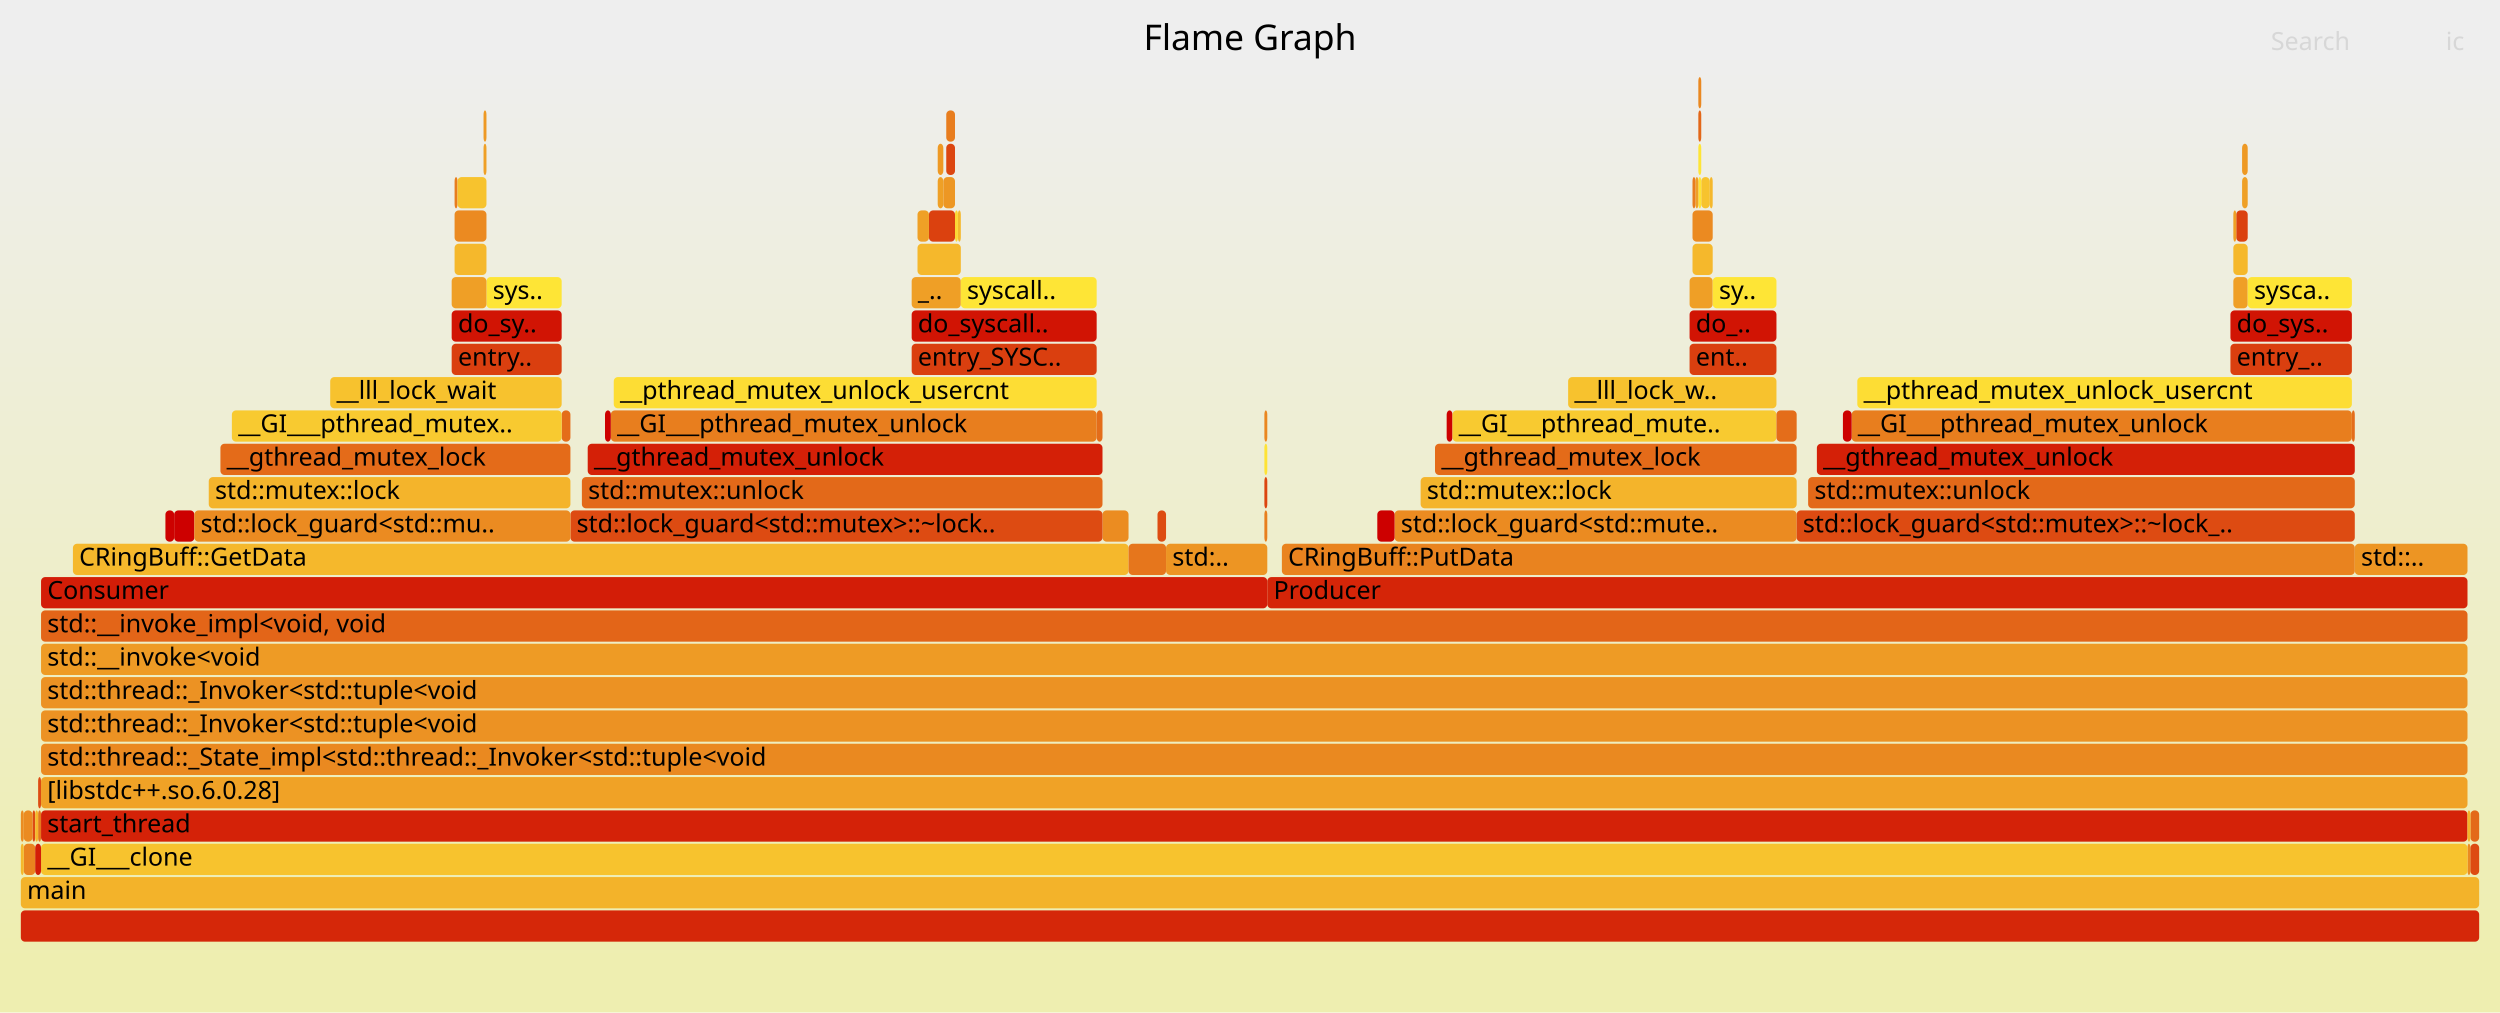
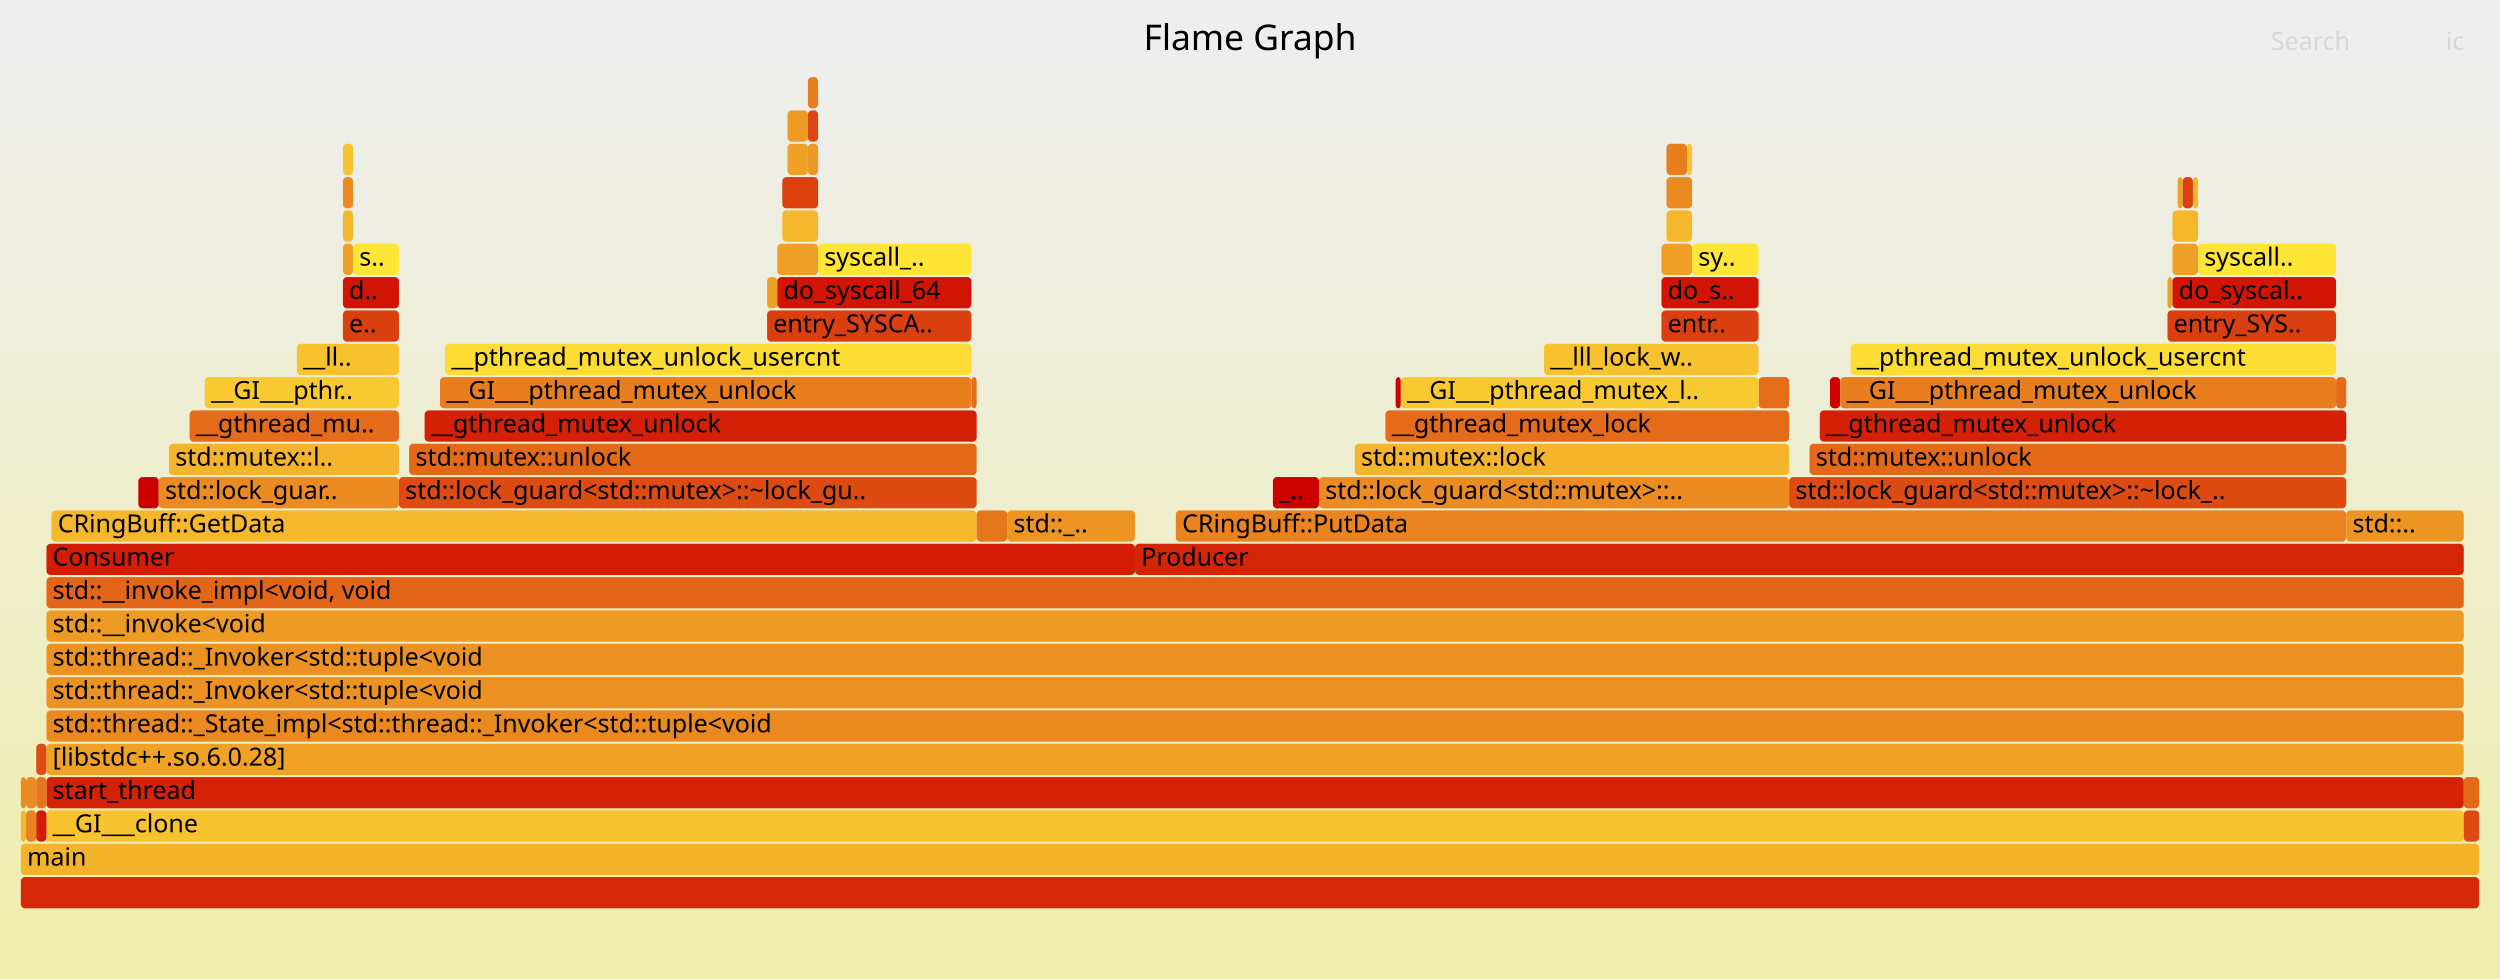
- <svg xmlns="http://www.w3.org/2000/svg" version="1.1" width="1200" height="486" viewBox="0 0 1200 486">
+ <svg xmlns="http://www.w3.org/2000/svg" version="1.1" width="1200" height="470" viewBox="0 0 1200 470">
  <defs>
    <linearGradient id="background" y1="0" y2="1" x1="0" x2="0">
      <stop stop-color="#eeeeee" offset="5%" />
      <stop stop-color="#eeeeb0" offset="95%" />
    </linearGradient>
  </defs>
  <style type="text/css">
	text { font-family:Verdana; font-size:12px; fill:rgb(0,0,0); }
	#search, #ignorecase { opacity:0.1; cursor:pointer; }
	#search:hover, #search.show, #ignorecase:hover, #ignorecase.show { opacity:1; }
	#subtitle { text-anchor:middle; font-color:rgb(160,160,160); }
	#title { text-anchor:middle; font-size:17px}
	#unzoom { cursor:pointer; }
	#frames &gt; *:hover { stroke:black; stroke-width:0.5; cursor:pointer; }
	.hide { display:none; }
	.parent { opacity:0.5; }
</style>
-   <rect x="0.0" y="0" width="1200.0" height="486.0" fill="url(#background)" />
+   <rect x="0.0" y="0" width="1200.0" height="470.0" fill="url(#background)" />
  <text id="title" x="600.00" y="24">Flame Graph</text>
-   <text id="details" x="10.00" y="469"> </text>
+   <text id="details" x="10.00" y="453"> </text>
  <text id="unzoom" x="10.00" y="24" class="hide">Reset Zoom</text>
  <text id="search" x="1090.00" y="24">Search</text>
  <text id="ignorecase" x="1174.00" y="24">ic</text>
-   <text id="matched" x="1090.00" y="469"> </text>
+   <text id="matched" x="1090.00" y="453"> </text>
  <g id="frames">
    <g>
-       <rect x="694.4" y="197" width="2.8" height="15.0" fill="rgb(205,1,0)" rx="2" ry="2" />
-       <text x="697.40" y="207.5" />
-     </g>
-     <g>
-       <rect x="437.6" y="165" width="88.8" height="15.0" fill="rgb(218,63,15)" rx="2" ry="2" />
-       <text x="440.58" y="175.5">entry_SYSC..</text>
-     </g>
-     <g>
-       <rect x="19.7" y="341" width="1164.7" height="15.0" fill="rgb(236,146,35)" rx="2" ry="2" />
-       <text x="22.72" y="351.5">std::thread::_Invoker&lt;std::tuple&lt;void </text>
-     </g>
-     <g>
-       <rect x="891.5" y="181" width="237.4" height="15.0" fill="rgb(253,221,52)" rx="2" ry="2" />
-       <text x="894.53" y="191.5">__pthread_mutex_unlock_usercnt</text>
-     </g>
-     <g>
-       <rect x="437.6" y="133" width="23.6" height="15.0" fill="rgb(239,159,38)" rx="2" ry="2" />
-       <text x="440.58" y="143.5">_..</text>
-     </g>
-     <g>
-       <rect x="437.6" y="149" width="88.8" height="15.0" fill="rgb(209,20,4)" rx="2" ry="2" />
-       <text x="440.58" y="159.5">do_syscall..</text>
-     </g>
-     <g>
-       <rect x="1184.4" y="405" width="1.4" height="15.0" fill="rgb(235,139,33)" rx="2" ry="2" />
-       <text x="1187.45" y="415.5" />
-     </g>
-     <g>
-       <rect x="1185.8" y="405" width="4.2" height="15.0" fill="rgb(221,75,18)" rx="2" ry="2" />
-       <text x="1188.84" y="415.5" />
-     </g>
-     <g>
-       <rect x="35.0" y="261" width="506.7" height="15.0" fill="rgb(245,184,44)" rx="2" ry="2" />
-       <text x="37.99" y="271.5">CRingBuff::GetData</text>
-     </g>
-     <g>
-       <rect x="11.4" y="405" width="5.5" height="15.0" fill="rgb(233,131,31)" rx="2" ry="2" />
-       <text x="14.39" y="415.5" />
-     </g>
-     <g>
-       <rect x="454.2" y="69" width="4.2" height="15.0" fill="rgb(220,70,16)" rx="2" ry="2" />
-       <text x="457.24" y="79.5" />
-     </g>
-     <g>
-       <rect x="452.8" y="85" width="5.6" height="15.0" fill="rgb(237,151,36)" rx="2" ry="2" />
-       <text x="455.85" y="95.5" />
-     </g>
-     <g>
-       <rect x="232.1" y="53" width="1.4" height="15.0" fill="rgb(238,153,36)" rx="2" ry="2" />
-       <text x="235.12" y="63.5" />
-     </g>
-     <g>
-       <rect x="10.0" y="421" width="1180.0" height="15.0" fill="rgb(243,179,42)" rx="2" ry="2" />
-       <text x="13.00" y="431.5">main</text>
-     </g>
-     <g>
-       <rect x="269.6" y="197" width="4.2" height="15.0" fill="rgb(228,109,26)" rx="2" ry="2" />
-       <text x="272.60" y="207.5" />
-     </g>
-     <g>
-       <rect x="459.8" y="101" width="1.4" height="15.0" fill="rgb(245,184,44)" rx="2" ry="2" />
-       <text x="462.79" y="111.5" />
-     </g>
-     <g>
-       <rect x="19.7" y="309" width="1164.7" height="15.0" fill="rgb(238,155,37)" rx="2" ry="2" />
-       <text x="22.72" y="319.5">std::__invoke&lt;void </text>
-     </g>
-     <g>
-       <rect x="606.9" y="213" width="1.4" height="15.0" fill="rgb(254,227,54)" rx="2" ry="2" />
-       <text x="609.94" y="223.5" />
-     </g>
-     <g>
-       <rect x="606.9" y="197" width="1.4" height="15.0" fill="rgb(234,135,32)" rx="2" ry="2" />
-       <text x="609.94" y="207.5" />
-     </g>
-     <g>
-       <rect x="816.6" y="85" width="4.1" height="15.0" fill="rgb(247,195,46)" rx="2" ry="2" />
-       <text x="819.56" y="95.5" />
-     </g>
-     <g>
-       <rect x="19.7" y="389" width="1164.7" height="15.0" fill="rgb(212,34,8)" rx="2" ry="2" />
-       <text x="22.72" y="399.5">start_thread</text>
-     </g>
-     <g>
-       <rect x="19.7" y="357" width="1164.7" height="15.0" fill="rgb(234,137,32)" rx="2" ry="2" />
-       <text x="22.72" y="367.5">std::thread::_State_impl&lt;std::thread::_Invoker&lt;std::tuple&lt;void </text>
-     </g>
-     <g>
-       <rect x="811.0" y="165" width="41.7" height="15.0" fill="rgb(218,63,15)" rx="2" ry="2" />
-       <text x="814.01" y="175.5">ent..</text>
-     </g>
-     <g>
-       <rect x="10.0" y="405" width="1.4" height="15.0" fill="rgb(245,184,44)" rx="2" ry="2" />
-       <text x="13.00" y="415.5" />
-     </g>
-     <g>
-       <rect x="233.5" y="133" width="36.1" height="15.0" fill="rgb(254,229,54)" rx="2" ry="2" />
-       <text x="236.51" y="143.5">sys..</text>
-     </g>
-     <g>
-       <rect x="811.0" y="149" width="41.7" height="15.0" fill="rgb(209,20,4)" rx="2" ry="2" />
-       <text x="814.01" y="159.5">do_..</text>
-     </g>
-     <g>
-       <rect x="888.8" y="197" width="240.1" height="15.0" fill="rgb(232,126,30)" rx="2" ry="2" />
-       <text x="891.75" y="207.5">__GI___pthread_mutex_unlock</text>
-     </g>
-     <g>
-       <rect x="812.4" y="101" width="9.7" height="15.0" fill="rgb(235,138,33)" rx="2" ry="2" />
-       <text x="815.40" y="111.5" />
-     </g>
-     <g>
-       <rect x="454.2" y="53" width="4.2" height="15.0" fill="rgb(232,125,30)" rx="2" ry="2" />
-       <text x="457.24" y="63.5" />
-     </g>
-     <g>
-       <rect x="669.4" y="245" width="193.0" height="15.0" fill="rgb(235,139,33)" rx="2" ry="2" />
-       <text x="672.41" y="255.5">std::lock_guard&lt;std::mute..</text>
-     </g>
-     <g>
-       <rect x="555.6" y="245" width="4.1" height="15.0" fill="rgb(221,76,18)" rx="2" ry="2" />
-       <text x="558.58" y="255.5" />
-     </g>
-     <g>
-       <rect x="811.0" y="133" width="11.1" height="15.0" fill="rgb(239,159,38)" rx="2" ry="2" />
-       <text x="814.01" y="143.5" />
-     </g>
-     <g>
-       <rect x="216.8" y="165" width="52.8" height="15.0" fill="rgb(218,63,15)" rx="2" ry="2" />
-       <text x="219.85" y="175.5">entry..</text>
-     </g>
-     <g>
-       <rect x="218.2" y="117" width="15.3" height="15.0" fill="rgb(245,184,44)" rx="2" ry="2" />
-       <text x="221.24" y="127.5" />
-     </g>
-     <g>
-       <rect x="1185.8" y="389" width="4.2" height="15.0" fill="rgb(227,105,25)" rx="2" ry="2" />
-       <text x="1188.84" y="399.5" />
-     </g>
-     <g>
-       <rect x="10.0" y="389" width="1.4" height="15.0" fill="rgb(235,140,33)" rx="2" ry="2" />
+       <rect x="633.1" y="229" width="225.7" height="15.0" fill="rgb(235,139,33)" rx="2" ry="2" />
+       <text x="636.12" y="239.5">std::lock_guard&lt;std::mutex&gt;::..</text>
+     </g>
+     <g>
+       <rect x="1052.6" y="85" width="2.5" height="15.0" fill="rgb(245,184,44)" rx="2" ry="2" />
+       <text x="1055.62" y="95.5" />
+     </g>
+     <g>
+       <rect x="375.5" y="85" width="17.2" height="15.0" fill="rgb(219,65,15)" rx="2" ry="2" />
+       <text x="378.53" y="95.5" />
+     </g>
+     <g>
+       <rect x="1121.3" y="181" width="4.9" height="15.0" fill="rgb(228,109,26)" rx="2" ry="2" />
+       <text x="1124.31" y="191.5" />
+     </g>
+     <g>
+       <rect x="1182.6" y="373" width="7.4" height="15.0" fill="rgb(227,105,25)" rx="2" ry="2" />
+       <text x="1185.64" y="383.5" />
+     </g>
+     <g>
+       <rect x="203.8" y="197" width="265.0" height="15.0" fill="rgb(212,32,7)" rx="2" ry="2" />
+       <text x="206.80" y="207.5">__gthread_mutex_unlock</text>
+     </g>
+     <g>
+       <rect x="368.2" y="133" width="4.9" height="15.0" fill="rgb(239,159,38)" rx="2" ry="2" />
+       <text x="371.17" y="143.5" />
+     </g>
+     <g>
+       <rect x="797.5" y="149" width="46.6" height="15.0" fill="rgb(218,63,15)" rx="2" ry="2" />
+       <text x="800.48" y="159.5">entr..</text>
+     </g>
+     <g>
+       <rect x="844.1" y="181" width="14.7" height="15.0" fill="rgb(228,109,26)" rx="2" ry="2" />
+       <text x="847.10" y="191.5" />
+     </g>
+     <g>
+       <rect x="22.3" y="389" width="1160.3" height="15.0" fill="rgb(247,195,46)" rx="2" ry="2" />
+       <text x="25.27" y="399.5">__GI___clone</text>
+     </g>
+     <g>
+       <rect x="797.5" y="117" width="14.7" height="15.0" fill="rgb(239,159,38)" rx="2" ry="2" />
+       <text x="800.48" y="127.5" />
+     </g>
+     <g>
+       <rect x="1040.4" y="133" width="2.4" height="15.0" fill="rgb(239,159,38)" rx="2" ry="2" />
+       <text x="1043.35" y="143.5" />
+     </g>
+     <g>
+       <rect x="142.5" y="165" width="49.0" height="15.0" fill="rgb(247,194,46)" rx="2" ry="2" />
+       <text x="145.47" y="175.5">__ll..</text>
+     </g>
+     <g>
+       <rect x="378.0" y="53" width="9.8" height="15.0" fill="rgb(238,153,36)" rx="2" ry="2" />
+       <text x="380.98" y="63.5" />
+     </g>
+     <g>
+       <rect x="66.4" y="229" width="9.8" height="15.0" fill="rgb(205,0,0)" rx="2" ry="2" />
+       <text x="69.42" y="239.5" />
+     </g>
+     <g>
+       <rect x="12.5" y="373" width="4.9" height="15.0" fill="rgb(235,139,33)" rx="2" ry="2" />
+       <text x="15.45" y="383.5" />
+     </g>
+     <g>
+       <rect x="22.3" y="357" width="1160.3" height="15.0" fill="rgb(240,162,38)" rx="2" ry="2" />
+       <text x="25.27" y="367.5">[libstdc++.so.6.0.28]</text>
+     </g>
+     <g>
+       <rect x="10.0" y="389" width="2.5" height="15.0" fill="rgb(245,184,44)" rx="2" ry="2" />
      <text x="13.00" y="399.5" />
    </g>
    <g>
-       <rect x="820.7" y="85" width="1.4" height="15.0" fill="rgb(245,184,44)" rx="2" ry="2" />
-       <text x="823.73" y="95.5" />
-     </g>
-     <g>
-       <rect x="19.7" y="373" width="1164.7" height="15.0" fill="rgb(240,162,38)" rx="2" ry="2" />
-       <text x="22.72" y="383.5">[libstdc++.so.6.0.28]</text>
-     </g>
-     <g>
-       <rect x="440.4" y="117" width="20.8" height="15.0" fill="rgb(245,184,44)" rx="2" ry="2" />
-       <text x="443.35" y="127.5" />
-     </g>
-     <g>
-       <rect x="697.2" y="197" width="155.5" height="15.0" fill="rgb(248,202,48)" rx="2" ry="2" />
-       <text x="700.18" y="207.5">__GI___pthread_mute..</text>
-     </g>
-     <g>
-       <rect x="606.9" y="245" width="1.4" height="15.0" fill="rgb(232,127,30)" rx="2" ry="2" />
-       <text x="609.94" y="255.5" />
-     </g>
-     <g>
-       <rect x="815.2" y="85" width="1.4" height="15.0" fill="rgb(254,228,54)" rx="2" ry="2" />
-       <text x="818.18" y="95.5" />
-     </g>
-     <g>
-       <rect x="450.1" y="85" width="2.7" height="15.0" fill="rgb(239,160,38)" rx="2" ry="2" />
-       <text x="453.07" y="95.5" />
-     </g>
-     <g>
-       <rect x="1072.0" y="117" width="6.9" height="15.0" fill="rgb(245,184,44)" rx="2" ry="2" />
-       <text x="1075.00" y="127.5" />
-     </g>
-     <g>
-       <rect x="15.6" y="389" width="1.3" height="15.0" fill="rgb(221,75,18)" rx="2" ry="2" />
-       <text x="18.55" y="399.5" />
-     </g>
-     <g>
-       <rect x="815.2" y="53" width="1.4" height="15.0" fill="rgb(227,103,24)" rx="2" ry="2" />
-       <text x="818.18" y="63.5" />
-     </g>
-     <g>
-       <rect x="1072.0" y="133" width="6.9" height="15.0" fill="rgb(239,159,38)" rx="2" ry="2" />
-       <text x="1075.00" y="143.5" />
-     </g>
-     <g>
-       <rect x="19.7" y="325" width="1164.7" height="15.0" fill="rgb(236,146,35)" rx="2" ry="2" />
-       <text x="22.72" y="335.5">std::thread::_Invoker&lt;std::tuple&lt;void </text>
-     </g>
-     <g>
-       <rect x="100.2" y="229" width="173.6" height="15.0" fill="rgb(244,180,43)" rx="2" ry="2" />
-       <text x="103.24" y="239.5">std::mutex::lock</text>
-     </g>
-     <g>
-       <rect x="10.0" y="437" width="1180.0" height="15.0" fill="rgb(213,39,9)" rx="2" ry="2" />
-       <text x="13.00" y="447.5" />
-     </g>
-     <g>
-       <rect x="1078.9" y="133" width="50.0" height="15.0" fill="rgb(254,229,54)" rx="2" ry="2" />
-       <text x="1081.94" y="143.5">sysca..</text>
-     </g>
-     <g>
-       <rect x="216.8" y="149" width="52.8" height="15.0" fill="rgb(209,20,4)" rx="2" ry="2" />
-       <text x="219.85" y="159.5">do_sy..</text>
-     </g>
-     <g>
-       <rect x="529.2" y="245" width="12.5" height="15.0" fill="rgb(235,140,33)" rx="2" ry="2" />
-       <text x="532.20" y="255.5" />
-     </g>
-     <g>
-       <rect x="458.4" y="101" width="1.4" height="15.0" fill="rgb(252,216,51)" rx="2" ry="2" />
-       <text x="461.40" y="111.5" />
-     </g>
-     <g>
-       <rect x="1070.6" y="149" width="58.3" height="15.0" fill="rgb(209,20,4)" rx="2" ry="2" />
-       <text x="1073.61" y="159.5">do_sys..</text>
-     </g>
-     <g>
-       <rect x="19.7" y="405" width="1164.7" height="15.0" fill="rgb(247,195,46)" rx="2" ry="2" />
-       <text x="22.72" y="415.5">__GI___clone</text>
-     </g>
-     <g>
-       <rect x="83.6" y="245" width="9.7" height="15.0" fill="rgb(205,0,0)" rx="2" ry="2" />
-       <text x="86.58" y="255.5" />
-     </g>
-     <g>
-       <rect x="79.4" y="245" width="4.2" height="15.0" fill="rgb(205,1,0)" rx="2" ry="2" />
-       <text x="82.41" y="255.5" />
-     </g>
-     <g>
-       <rect x="815.2" y="69" width="1.4" height="15.0" fill="rgb(254,229,54)" rx="2" ry="2" />
-       <text x="818.18" y="79.5" />
-     </g>
-     <g>
-       <rect x="293.2" y="197" width="233.2" height="15.0" fill="rgb(232,126,30)" rx="2" ry="2" />
-       <text x="296.20" y="207.5">__GI___pthread_mutex_unlock</text>
-     </g>
-     <g>
-       <rect x="852.7" y="197" width="9.7" height="15.0" fill="rgb(228,109,26)" rx="2" ry="2" />
-       <text x="855.66" y="207.5" />
-     </g>
-     <g>
-       <rect x="1070.6" y="165" width="58.3" height="15.0" fill="rgb(218,63,15)" rx="2" ry="2" />
-       <text x="1073.61" y="175.5">entry_..</text>
-     </g>
-     <g>
-       <rect x="559.7" y="261" width="48.6" height="15.0" fill="rgb(237,149,35)" rx="2" ry="2" />
-       <text x="562.74" y="271.5">std:..</text>
-     </g>
-     <g>
-       <rect x="18.3" y="389" width="1.4" height="15.0" fill="rgb(230,118,28)" rx="2" ry="2" />
-       <text x="21.33" y="399.5" />
-     </g>
-     <g>
-       <rect x="1184.4" y="389" width="1.4" height="15.0" fill="rgb(244,180,43)" rx="2" ry="2" />
-       <text x="1187.45" y="399.5" />
-     </g>
-     <g>
-       <rect x="158.5" y="181" width="111.1" height="15.0" fill="rgb(247,194,46)" rx="2" ry="2" />
-       <text x="161.54" y="191.5">__lll_lock_wait</text>
-     </g>
-     <g>
-       <rect x="1128.9" y="197" width="1.4" height="15.0" fill="rgb(228,109,26)" rx="2" ry="2" />
-       <text x="1131.92" y="207.5" />
-     </g>
-     <g>
-       <rect x="218.2" y="85" width="1.4" height="15.0" fill="rgb(232,125,30)" rx="2" ry="2" />
-       <text x="221.24" y="95.5" />
-     </g>
-     <g>
-       <rect x="273.8" y="245" width="255.4" height="15.0" fill="rgb(221,75,18)" rx="2" ry="2" />
-       <text x="276.76" y="255.5">std::lock_guard&lt;std::mutex&gt;::~lock..</text>
-     </g>
-     <g>
-       <rect x="867.9" y="229" width="262.4" height="15.0" fill="rgb(227,105,25)" rx="2" ry="2" />
-       <text x="870.93" y="239.5">std::mutex::unlock</text>
-     </g>
-     <g>
-       <rect x="661.1" y="245" width="8.3" height="15.0" fill="rgb(205,0,0)" rx="2" ry="2" />
-       <text x="664.08" y="255.5" />
-     </g>
-     <g>
-       <rect x="450.1" y="69" width="2.7" height="15.0" fill="rgb(238,153,36)" rx="2" ry="2" />
-       <text x="453.07" y="79.5" />
-     </g>
-     <g>
-       <rect x="445.9" y="101" width="12.5" height="15.0" fill="rgb(219,65,15)" rx="2" ry="2" />
-       <text x="448.91" y="111.5" />
-     </g>
-     <g>
-       <rect x="290.4" y="197" width="2.8" height="15.0" fill="rgb(205,1,0)" rx="2" ry="2" />
-       <text x="293.42" y="207.5" />
-     </g>
-     <g>
-       <rect x="872.1" y="213" width="258.2" height="15.0" fill="rgb(212,32,7)" rx="2" ry="2" />
-       <text x="875.09" y="223.5">__gthread_mutex_unlock</text>
-     </g>
-     <g>
-       <rect x="219.6" y="85" width="13.9" height="15.0" fill="rgb(247,195,46)" rx="2" ry="2" />
-       <text x="222.62" y="95.5" />
-     </g>
-     <g>
-       <rect x="688.8" y="213" width="173.6" height="15.0" fill="rgb(228,107,25)" rx="2" ry="2" />
-       <text x="691.85" y="223.5">__gthread_mutex_lock</text>
-     </g>
-     <g>
-       <rect x="16.9" y="405" width="2.8" height="15.0" fill="rgb(211,29,7)" rx="2" ry="2" />
-       <text x="19.94" y="415.5" />
-     </g>
-     <g>
-       <rect x="461.2" y="133" width="65.2" height="15.0" fill="rgb(254,229,54)" rx="2" ry="2" />
-       <text x="464.18" y="143.5">syscall..</text>
-     </g>
-     <g>
-       <rect x="752.7" y="181" width="100.0" height="15.0" fill="rgb(247,194,46)" rx="2" ry="2" />
-       <text x="755.71" y="191.5">__lll_lock_w..</text>
-     </g>
-     <g>
-       <rect x="216.8" y="133" width="16.7" height="15.0" fill="rgb(239,159,38)" rx="2" ry="2" />
-       <text x="219.85" y="143.5" />
-     </g>
-     <g>
-       <rect x="232.1" y="69" width="1.4" height="15.0" fill="rgb(239,160,38)" rx="2" ry="2" />
-       <text x="235.12" y="79.5" />
-     </g>
-     <g>
-       <rect x="105.8" y="213" width="168.0" height="15.0" fill="rgb(228,107,25)" rx="2" ry="2" />
-       <text x="108.79" y="223.5">__gthread_mutex_lock</text>
-     </g>
-     <g>
-       <rect x="11.4" y="389" width="4.2" height="15.0" fill="rgb(235,139,33)" rx="2" ry="2" />
-       <text x="14.39" y="399.5" />
-     </g>
-     <g>
-       <rect x="526.4" y="197" width="2.8" height="15.0" fill="rgb(228,109,26)" rx="2" ry="2" />
-       <text x="529.42" y="207.5" />
-     </g>
-     <g>
-       <rect x="19.7" y="293" width="1164.7" height="15.0" fill="rgb(227,101,24)" rx="2" ry="2" />
-       <text x="22.72" y="303.5">std::__invoke_impl&lt;void, void </text>
-     </g>
-     <g>
-       <rect x="541.7" y="261" width="18.0" height="15.0" fill="rgb(230,118,28)" rx="2" ry="2" />
-       <text x="544.69" y="271.5" />
-     </g>
-     <g>
-       <rect x="862.4" y="245" width="267.9" height="15.0" fill="rgb(221,75,18)" rx="2" ry="2" />
-       <text x="865.38" y="255.5">std::lock_guard&lt;std::mutex&gt;::~lock_..</text>
-     </g>
-     <g>
-       <rect x="813.8" y="85" width="1.4" height="15.0" fill="rgb(239,160,38)" rx="2" ry="2" />
-       <text x="816.79" y="95.5" />
-     </g>
-     <g>
-       <rect x="294.6" y="181" width="231.8" height="15.0" fill="rgb(253,221,52)" rx="2" ry="2" />
-       <text x="297.59" y="191.5">__pthread_mutex_unlock_usercnt</text>
-     </g>
-     <g>
-       <rect x="282.1" y="213" width="247.1" height="15.0" fill="rgb(212,32,7)" rx="2" ry="2" />
-       <text x="285.09" y="223.5">__gthread_mutex_unlock</text>
-     </g>
-     <g>
-       <rect x="822.1" y="133" width="30.6" height="15.0" fill="rgb(254,229,54)" rx="2" ry="2" />
-       <text x="825.12" y="143.5">sy..</text>
-     </g>
-     <g>
-       <rect x="812.4" y="85" width="1.4" height="15.0" fill="rgb(232,125,30)" rx="2" ry="2" />
-       <text x="815.40" y="95.5" />
-     </g>
-     <g>
-       <rect x="615.3" y="261" width="515.0" height="15.0" fill="rgb(233,131,31)" rx="2" ry="2" />
-       <text x="618.27" y="271.5">CRingBuff::PutData</text>
-     </g>
-     <g>
-       <rect x="440.4" y="101" width="5.5" height="15.0" fill="rgb(239,160,38)" rx="2" ry="2" />
-       <text x="443.35" y="111.5" />
-     </g>
-     <g>
-       <rect x="279.3" y="229" width="249.9" height="15.0" fill="rgb(227,105,25)" rx="2" ry="2" />
-       <text x="282.32" y="239.5">std::mutex::unlock</text>
-     </g>
-     <g>
-       <rect x="1076.2" y="69" width="2.7" height="15.0" fill="rgb(238,153,36)" rx="2" ry="2" />
-       <text x="1079.16" y="79.5" />
-     </g>
-     <g>
-       <rect x="606.9" y="229" width="1.4" height="15.0" fill="rgb(220,69,16)" rx="2" ry="2" />
-       <text x="609.94" y="239.5" />
-     </g>
-     <g>
-       <rect x="18.3" y="373" width="1.4" height="15.0" fill="rgb(221,76,18)" rx="2" ry="2" />
-       <text x="21.33" y="383.5" />
-     </g>
-     <g>
-       <rect x="608.3" y="277" width="576.1" height="15.0" fill="rgb(213,37,8)" rx="2" ry="2" />
-       <text x="611.33" y="287.5">Producer</text>
-     </g>
-     <g>
-       <rect x="1130.3" y="261" width="54.1" height="15.0" fill="rgb(237,149,35)" rx="2" ry="2" />
-       <text x="1133.31" y="271.5">std::..</text>
-     </g>
-     <g>
-       <rect x="218.2" y="101" width="15.3" height="15.0" fill="rgb(235,138,33)" rx="2" ry="2" />
-       <text x="221.24" y="111.5" />
-     </g>
-     <g>
-       <rect x="812.4" y="117" width="9.7" height="15.0" fill="rgb(245,184,44)" rx="2" ry="2" />
-       <text x="815.40" y="127.5" />
-     </g>
-     <g>
-       <rect x="681.9" y="229" width="180.5" height="15.0" fill="rgb(244,180,43)" rx="2" ry="2" />
-       <text x="684.91" y="239.5">std::mutex::lock</text>
-     </g>
-     <g>
-       <rect x="19.7" y="277" width="588.6" height="15.0" fill="rgb(211,29,7)" rx="2" ry="2" />
-       <text x="22.72" y="287.5">Consumer</text>
-     </g>
-     <g>
-       <rect x="111.3" y="197" width="158.3" height="15.0" fill="rgb(248,202,48)" rx="2" ry="2" />
-       <text x="114.34" y="207.5">__GI___pthread_mutex..</text>
-     </g>
-     <g>
-       <rect x="1073.4" y="101" width="5.5" height="15.0" fill="rgb(219,65,15)" rx="2" ry="2" />
-       <text x="1076.39" y="111.5" />
-     </g>
-     <g>
-       <rect x="1072.0" y="101" width="1.4" height="15.0" fill="rgb(239,160,38)" rx="2" ry="2" />
-       <text x="1075.00" y="111.5" />
-     </g>
-     <g>
-       <rect x="815.2" y="37" width="1.4" height="15.0" fill="rgb(234,136,32)" rx="2" ry="2" />
-       <text x="818.18" y="47.5" />
-     </g>
-     <g>
-       <rect x="93.3" y="245" width="180.5" height="15.0" fill="rgb(235,139,33)" rx="2" ry="2" />
-       <text x="96.29" y="255.5">std::lock_guard&lt;std::mu..</text>
-     </g>
-     <g>
-       <rect x="16.9" y="389" width="1.4" height="15.0" fill="rgb(245,184,44)" rx="2" ry="2" />
-       <text x="19.94" y="399.5" />
-     </g>
-     <g>
-       <rect x="884.6" y="197" width="4.2" height="15.0" fill="rgb(205,1,0)" rx="2" ry="2" />
-       <text x="887.59" y="207.5" />
-     </g>
-     <g>
-       <rect x="1076.2" y="85" width="2.7" height="15.0" fill="rgb(239,160,38)" rx="2" ry="2" />
-       <text x="1079.16" y="95.5" />
+       <rect x="669.9" y="181" width="2.5" height="15.0" fill="rgb(205,1,0)" rx="2" ry="2" />
+       <text x="672.92" y="191.5" />
+     </g>
+     <g>
+       <rect x="1182.6" y="389" width="7.4" height="15.0" fill="rgb(221,75,18)" rx="2" ry="2" />
+       <text x="1185.64" y="399.5" />
+     </g>
+     <g>
+       <rect x="17.4" y="357" width="4.9" height="15.0" fill="rgb(221,76,18)" rx="2" ry="2" />
+       <text x="20.36" y="367.5" />
+     </g>
+     <g>
+       <rect x="24.7" y="245" width="444.1" height="15.0" fill="rgb(245,184,44)" rx="2" ry="2" />
+       <text x="27.72" y="255.5">CRingBuff::GetData</text>
+     </g>
+     <g>
+       <rect x="196.4" y="213" width="272.4" height="15.0" fill="rgb(227,105,25)" rx="2" ry="2" />
+       <text x="199.44" y="223.5">std::mutex::unlock</text>
+     </g>
+     <g>
+       <rect x="164.6" y="85" width="4.9" height="15.0" fill="rgb(235,138,33)" rx="2" ry="2" />
+       <text x="167.55" y="95.5" />
+     </g>
+     <g>
+       <rect x="799.9" y="69" width="9.9" height="15.0" fill="rgb(232,125,30)" rx="2" ry="2" />
+       <text x="802.94" y="79.5" />
+     </g>
+     <g>
+       <rect x="387.8" y="37" width="4.9" height="15.0" fill="rgb(232,125,30)" rx="2" ry="2" />
+       <text x="390.80" y="47.5" />
+     </g>
+     <g>
+       <rect x="1042.8" y="101" width="12.3" height="15.0" fill="rgb(245,184,44)" rx="2" ry="2" />
+       <text x="1045.81" y="111.5" />
+     </g>
+     <g>
+       <rect x="164.6" y="133" width="26.9" height="15.0" fill="rgb(209,20,4)" rx="2" ry="2" />
+       <text x="167.55" y="143.5">d..</text>
+     </g>
+     <g>
+       <rect x="368.2" y="149" width="98.1" height="15.0" fill="rgb(218,63,15)" rx="2" ry="2" />
+       <text x="371.17" y="159.5">entry_SYSCA..</text>
+     </g>
+     <g>
+       <rect x="741.1" y="165" width="103.0" height="15.0" fill="rgb(247,194,46)" rx="2" ry="2" />
+       <text x="744.06" y="175.5">__lll_lock_w..</text>
+     </g>
+     <g>
+       <rect x="809.8" y="69" width="2.4" height="15.0" fill="rgb(247,195,46)" rx="2" ry="2" />
+       <text x="812.75" y="79.5" />
+     </g>
+     <g>
+       <rect x="564.4" y="245" width="561.8" height="15.0" fill="rgb(233,131,31)" rx="2" ry="2" />
+       <text x="567.43" y="255.5">CRingBuff::PutData</text>
+     </g>
+     <g>
+       <rect x="211.2" y="181" width="255.1" height="15.0" fill="rgb(232,126,30)" rx="2" ry="2" />
+       <text x="214.16" y="191.5">__GI___pthread_mutex_unlock</text>
+     </g>
+     <g>
+       <rect x="466.3" y="181" width="2.5" height="15.0" fill="rgb(228,109,26)" rx="2" ry="2" />
+       <text x="469.30" y="191.5" />
+     </g>
+     <g>
+       <rect x="1055.1" y="117" width="66.2" height="15.0" fill="rgb(254,229,54)" rx="2" ry="2" />
+       <text x="1058.07" y="127.5">syscall..</text>
+     </g>
+     <g>
+       <rect x="1126.2" y="245" width="56.4" height="15.0" fill="rgb(237,149,35)" rx="2" ry="2" />
+       <text x="1129.22" y="255.5">std::..</text>
+     </g>
+     <g>
+       <rect x="12.5" y="389" width="4.9" height="15.0" fill="rgb(233,131,31)" rx="2" ry="2" />
+       <text x="15.45" y="399.5" />
+     </g>
+     <g>
+       <rect x="169.5" y="117" width="22.0" height="15.0" fill="rgb(254,229,54)" rx="2" ry="2" />
+       <text x="172.46" y="127.5">s..</text>
+     </g>
+     <g>
+       <rect x="10.0" y="405" width="1180.0" height="15.0" fill="rgb(243,179,42)" rx="2" ry="2" />
+       <text x="13.00" y="415.5">main</text>
+     </g>
+     <g>
+       <rect x="611.0" y="229" width="22.1" height="15.0" fill="rgb(205,0,0)" rx="2" ry="2" />
+       <text x="614.04" y="239.5">_..</text>
+     </g>
+     <g>
+       <rect x="1042.8" y="117" width="12.3" height="15.0" fill="rgb(239,159,38)" rx="2" ry="2" />
+       <text x="1045.81" y="127.5" />
+     </g>
+     <g>
+       <rect x="544.8" y="261" width="637.8" height="15.0" fill="rgb(213,37,8)" rx="2" ry="2" />
+       <text x="547.80" y="271.5">Producer</text>
+     </g>
+     <g>
+       <rect x="878.4" y="181" width="4.9" height="15.0" fill="rgb(205,1,0)" rx="2" ry="2" />
+       <text x="881.44" y="191.5" />
+     </g>
+     <g>
+       <rect x="10.0" y="373" width="2.5" height="15.0" fill="rgb(235,139,33)" rx="2" ry="2" />
+       <text x="13.00" y="383.5" />
+     </g>
+     <g>
+       <rect x="22.3" y="293" width="1160.3" height="15.0" fill="rgb(238,155,37)" rx="2" ry="2" />
+       <text x="25.27" y="303.5">std::__invoke&lt;void </text>
+     </g>
+     <g>
+       <rect x="483.5" y="245" width="61.3" height="15.0" fill="rgb(237,149,35)" rx="2" ry="2" />
+       <text x="486.47" y="255.5">std::_..</text>
+     </g>
+     <g>
+       <rect x="392.7" y="117" width="73.6" height="15.0" fill="rgb(254,229,54)" rx="2" ry="2" />
+       <text x="395.70" y="127.5">syscall_..</text>
+     </g>
+     <g>
+       <rect x="868.6" y="213" width="257.6" height="15.0" fill="rgb(227,105,25)" rx="2" ry="2" />
+       <text x="871.63" y="223.5">std::mutex::unlock</text>
+     </g>
+     <g>
+       <rect x="164.6" y="69" width="4.9" height="15.0" fill="rgb(247,195,46)" rx="2" ry="2" />
+       <text x="167.55" y="79.5" />
+     </g>
+     <g>
+       <rect x="799.9" y="101" width="12.3" height="15.0" fill="rgb(245,184,44)" rx="2" ry="2" />
+       <text x="802.94" y="111.5" />
+     </g>
+     <g>
+       <rect x="91.0" y="197" width="100.5" height="15.0" fill="rgb(228,107,25)" rx="2" ry="2" />
+       <text x="93.96" y="207.5">__gthread_mu..</text>
+     </g>
+     <g>
+       <rect x="76.2" y="229" width="115.3" height="15.0" fill="rgb(235,139,33)" rx="2" ry="2" />
+       <text x="79.24" y="239.5">std::lock_guar..</text>
+     </g>
+     <g>
+       <rect x="387.8" y="53" width="4.9" height="15.0" fill="rgb(220,70,16)" rx="2" ry="2" />
+       <text x="390.80" y="63.5" />
+     </g>
+     <g>
+       <rect x="858.8" y="229" width="267.4" height="15.0" fill="rgb(221,75,18)" rx="2" ry="2" />
+       <text x="861.81" y="239.5">std::lock_guard&lt;std::mutex&gt;::~lock_..</text>
+     </g>
+     <g>
+       <rect x="22.3" y="277" width="1160.3" height="15.0" fill="rgb(227,101,24)" rx="2" ry="2" />
+       <text x="25.27" y="287.5">std::__invoke_impl&lt;void, void </text>
+     </g>
+     <g>
+       <rect x="378.0" y="69" width="9.8" height="15.0" fill="rgb(239,160,38)" rx="2" ry="2" />
+       <text x="380.98" y="79.5" />
+     </g>
+     <g>
+       <rect x="17.4" y="389" width="4.9" height="15.0" fill="rgb(211,29,7)" rx="2" ry="2" />
+       <text x="20.36" y="399.5" />
+     </g>
+     <g>
+       <rect x="98.3" y="181" width="93.2" height="15.0" fill="rgb(248,202,48)" rx="2" ry="2" />
+       <text x="101.32" y="191.5">__GI___pthr..</text>
+     </g>
+     <g>
+       <rect x="22.3" y="373" width="1160.3" height="15.0" fill="rgb(212,34,8)" rx="2" ry="2" />
+       <text x="25.27" y="383.5">start_thread</text>
+     </g>
+     <g>
+       <rect x="373.1" y="133" width="93.2" height="15.0" fill="rgb(209,20,4)" rx="2" ry="2" />
+       <text x="376.08" y="143.5">do_syscall_64</text>
+     </g>
+     <g>
+       <rect x="164.6" y="117" width="4.9" height="15.0" fill="rgb(239,159,38)" rx="2" ry="2" />
+       <text x="167.55" y="127.5" />
+     </g>
+     <g>
+       <rect x="883.3" y="181" width="238.0" height="15.0" fill="rgb(232,126,30)" rx="2" ry="2" />
+       <text x="886.35" y="191.5">__GI___pthread_mutex_unlock</text>
+     </g>
+     <g>
+       <rect x="191.5" y="229" width="277.3" height="15.0" fill="rgb(221,75,18)" rx="2" ry="2" />
+       <text x="194.54" y="239.5">std::lock_guard&lt;std::mutex&gt;::~lock_gu..</text>
+     </g>
+     <g>
+       <rect x="10.0" y="421" width="1180.0" height="15.0" fill="rgb(213,39,9)" rx="2" ry="2" />
+       <text x="13.00" y="431.5" />
+     </g>
+     <g>
+       <rect x="1040.4" y="149" width="80.9" height="15.0" fill="rgb(218,63,15)" rx="2" ry="2" />
+       <text x="1043.35" y="159.5">entry_SYS..</text>
+     </g>
+     <g>
+       <rect x="387.8" y="69" width="4.9" height="15.0" fill="rgb(237,151,36)" rx="2" ry="2" />
+       <text x="390.80" y="79.5" />
+     </g>
+     <g>
+       <rect x="1042.8" y="133" width="78.5" height="15.0" fill="rgb(209,20,4)" rx="2" ry="2" />
+       <text x="1045.81" y="143.5">do_syscal..</text>
+     </g>
+     <g>
+       <rect x="22.3" y="325" width="1160.3" height="15.0" fill="rgb(236,146,35)" rx="2" ry="2" />
+       <text x="25.27" y="335.5">std::thread::_Invoker&lt;std::tuple&lt;void </text>
+     </g>
+     <g>
+       <rect x="164.6" y="101" width="4.9" height="15.0" fill="rgb(245,184,44)" rx="2" ry="2" />
+       <text x="167.55" y="111.5" />
+     </g>
+     <g>
+       <rect x="1045.3" y="85" width="2.4" height="15.0" fill="rgb(239,160,38)" rx="2" ry="2" />
+       <text x="1048.26" y="95.5" />
+     </g>
+     <g>
+       <rect x="164.6" y="149" width="26.9" height="15.0" fill="rgb(218,63,15)" rx="2" ry="2" />
+       <text x="167.55" y="159.5">e..</text>
+     </g>
+     <g>
+       <rect x="81.1" y="213" width="110.4" height="15.0" fill="rgb(244,180,43)" rx="2" ry="2" />
+       <text x="84.14" y="223.5">std::mutex::l..</text>
+     </g>
+     <g>
+       <rect x="650.3" y="213" width="208.5" height="15.0" fill="rgb(244,180,43)" rx="2" ry="2" />
+       <text x="653.29" y="223.5">std::mutex::lock</text>
+     </g>
+     <g>
+       <rect x="17.4" y="373" width="4.9" height="15.0" fill="rgb(230,118,28)" rx="2" ry="2" />
+       <text x="20.36" y="383.5" />
+     </g>
+     <g>
+       <rect x="799.9" y="85" width="12.3" height="15.0" fill="rgb(235,138,33)" rx="2" ry="2" />
+       <text x="802.94" y="95.5" />
+     </g>
+     <g>
+       <rect x="1047.7" y="85" width="4.9" height="15.0" fill="rgb(219,65,15)" rx="2" ry="2" />
+       <text x="1050.71" y="95.5" />
+     </g>
+     <g>
+       <rect x="888.3" y="165" width="233.0" height="15.0" fill="rgb(253,221,52)" rx="2" ry="2" />
+       <text x="891.25" y="175.5">__pthread_mutex_unlock_usercnt</text>
+     </g>
+     <g>
+       <rect x="373.1" y="117" width="19.6" height="15.0" fill="rgb(239,159,38)" rx="2" ry="2" />
+       <text x="376.08" y="127.5" />
+     </g>
+     <g>
+       <rect x="665.0" y="197" width="193.8" height="15.0" fill="rgb(228,107,25)" rx="2" ry="2" />
+       <text x="668.01" y="207.5">__gthread_mutex_lock</text>
+     </g>
+     <g>
+       <rect x="22.3" y="261" width="522.5" height="15.0" fill="rgb(211,29,7)" rx="2" ry="2" />
+       <text x="25.27" y="271.5">Consumer</text>
+     </g>
+     <g>
+       <rect x="797.5" y="133" width="46.6" height="15.0" fill="rgb(209,20,4)" rx="2" ry="2" />
+       <text x="800.48" y="143.5">do_s..</text>
+     </g>
+     <g>
+       <rect x="213.6" y="165" width="252.7" height="15.0" fill="rgb(253,221,52)" rx="2" ry="2" />
+       <text x="216.62" y="175.5">__pthread_mutex_unlock_usercnt</text>
+     </g>
+     <g>
+       <rect x="375.5" y="101" width="17.2" height="15.0" fill="rgb(245,184,44)" rx="2" ry="2" />
+       <text x="378.53" y="111.5" />
+     </g>
+     <g>
+       <rect x="672.4" y="181" width="171.7" height="15.0" fill="rgb(248,202,48)" rx="2" ry="2" />
+       <text x="675.37" y="191.5">__GI___pthread_mutex_l..</text>
+     </g>
+     <g>
+       <rect x="812.2" y="117" width="31.9" height="15.0" fill="rgb(254,229,54)" rx="2" ry="2" />
+       <text x="815.20" y="127.5">sy..</text>
+     </g>
+     <g>
+       <rect x="873.5" y="197" width="252.7" height="15.0" fill="rgb(212,32,7)" rx="2" ry="2" />
+       <text x="876.53" y="207.5">__gthread_mutex_unlock</text>
+     </g>
+     <g>
+       <rect x="468.8" y="245" width="14.7" height="15.0" fill="rgb(230,118,28)" rx="2" ry="2" />
+       <text x="471.75" y="255.5" />
+     </g>
+     <g>
+       <rect x="22.3" y="341" width="1160.3" height="15.0" fill="rgb(234,137,32)" rx="2" ry="2" />
+       <text x="25.27" y="351.5">std::thread::_State_impl&lt;std::thread::_Invoker&lt;std::tuple&lt;void </text>
+     </g>
+     <g>
+       <rect x="22.3" y="309" width="1160.3" height="15.0" fill="rgb(236,146,35)" rx="2" ry="2" />
+       <text x="25.27" y="319.5">std::thread::_Invoker&lt;std::tuple&lt;void </text>
    </g>
  </g>
</svg>
